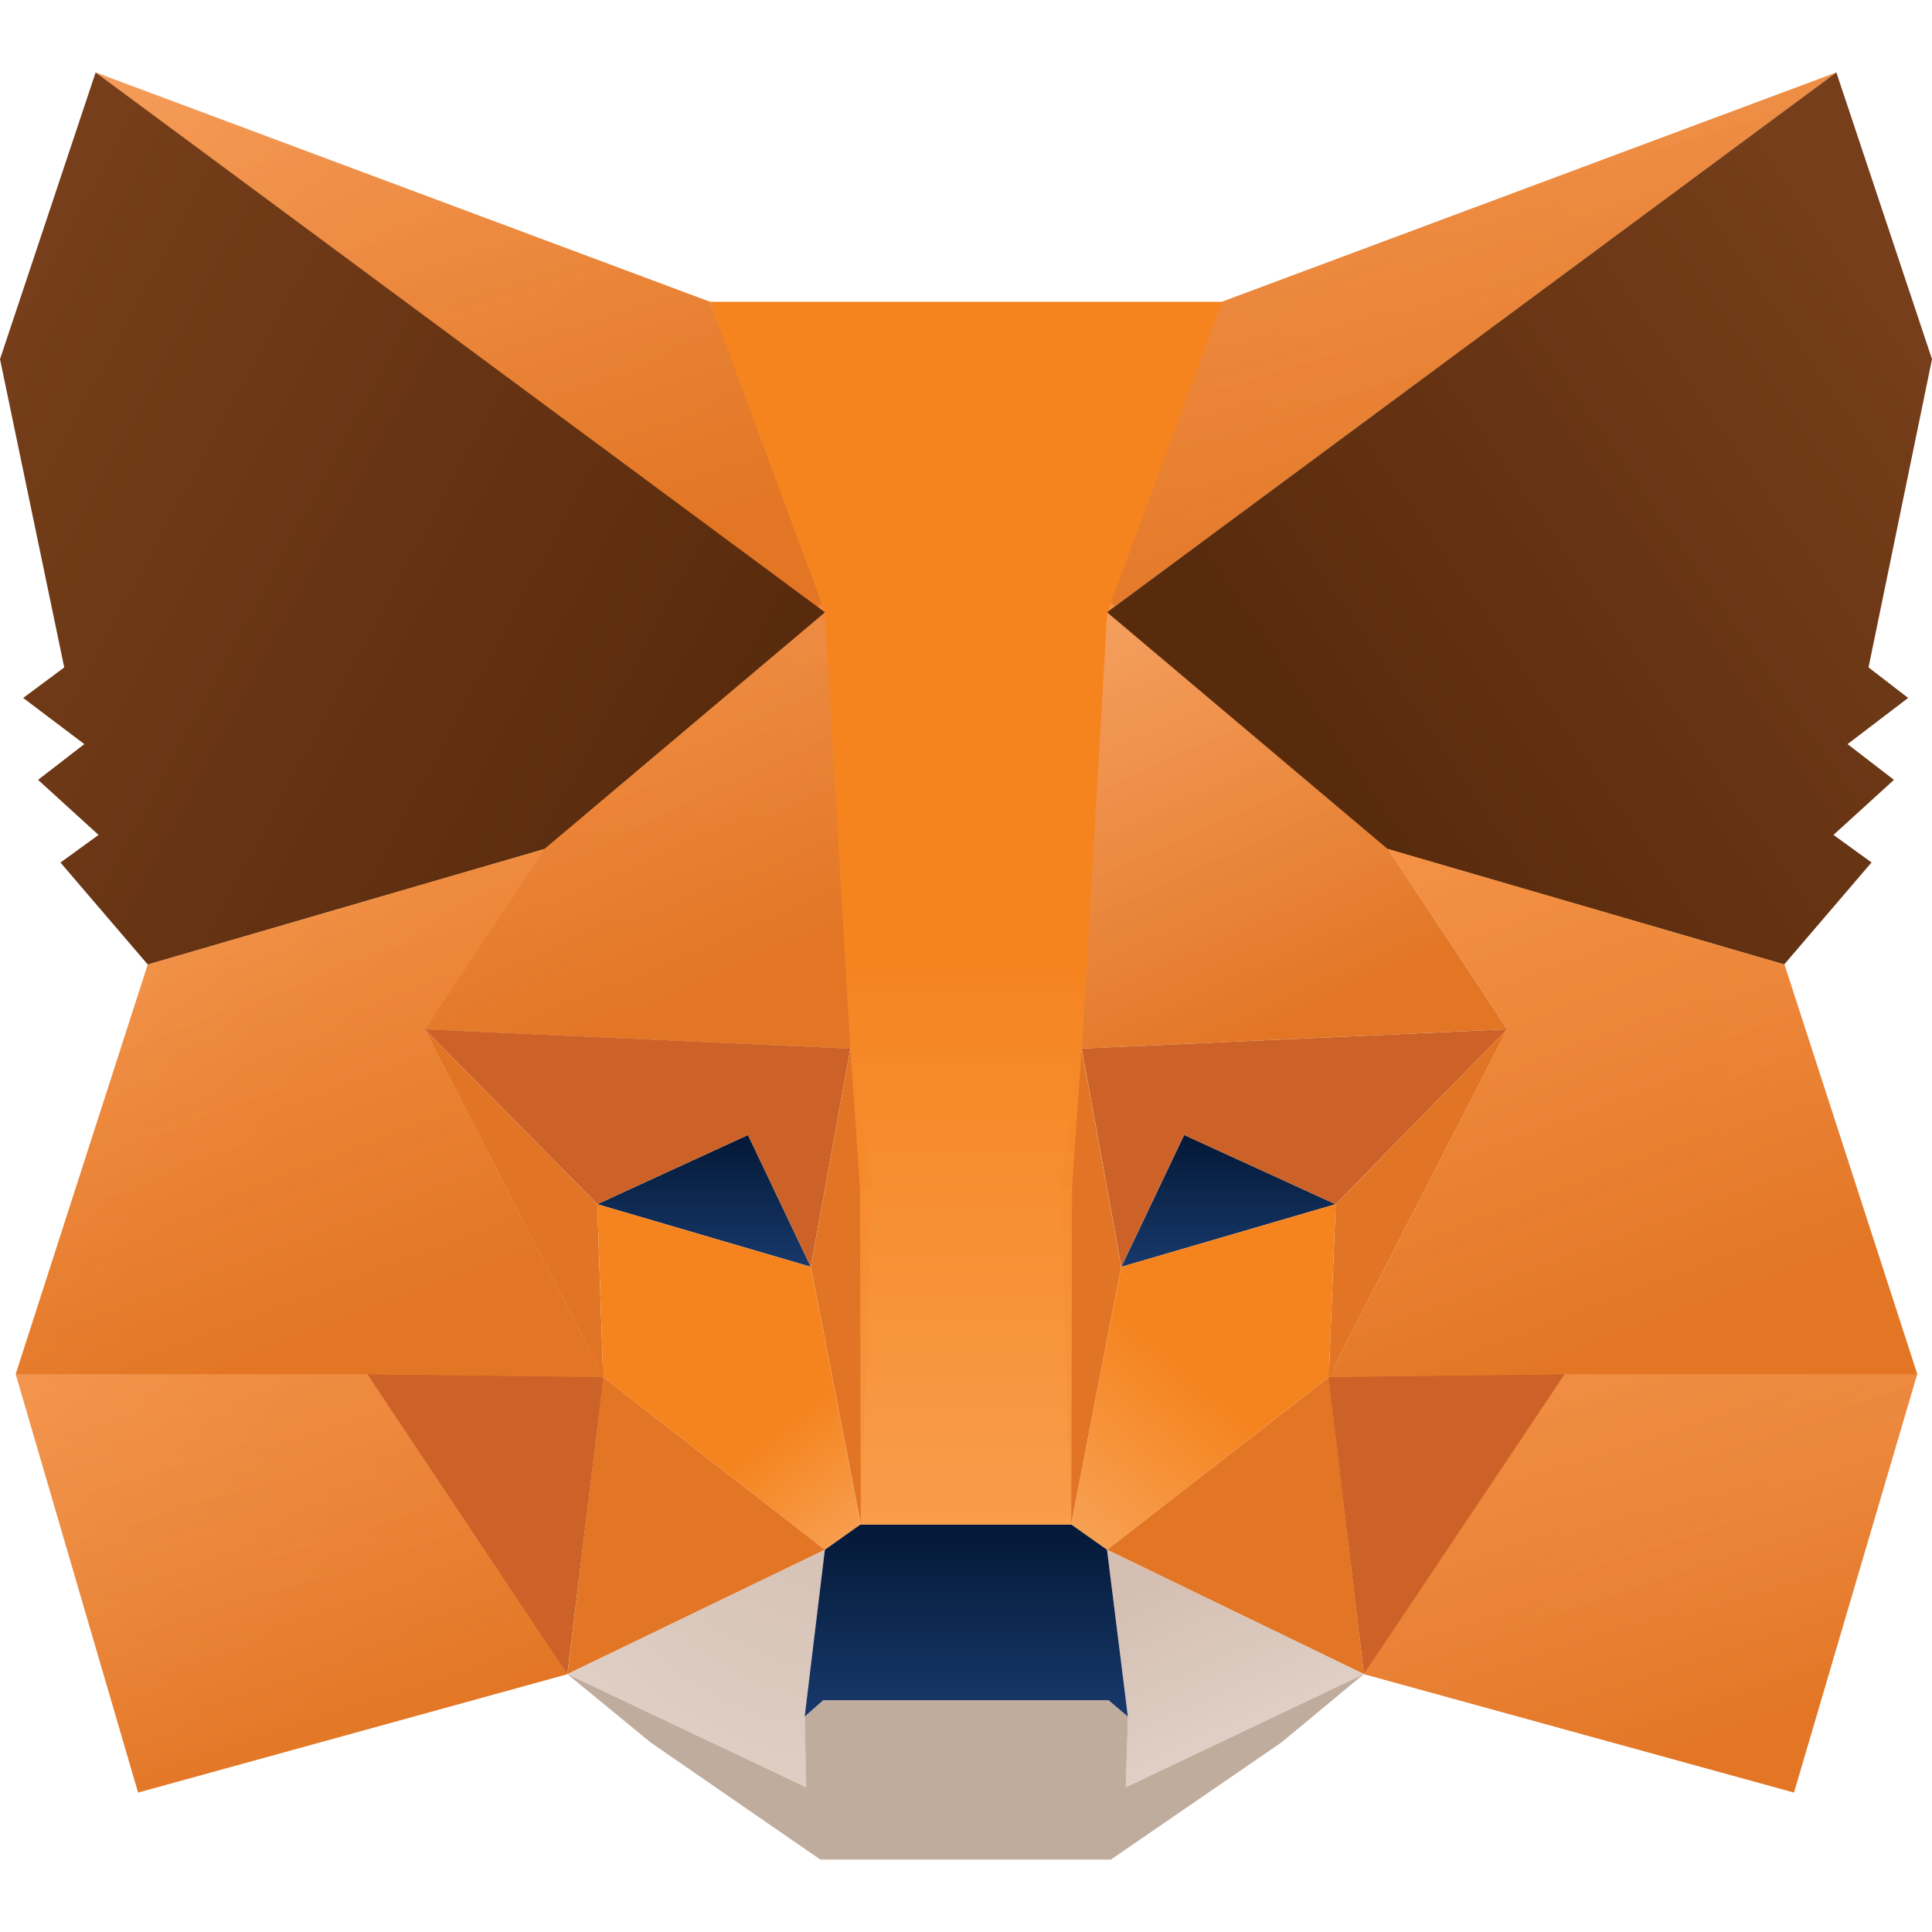
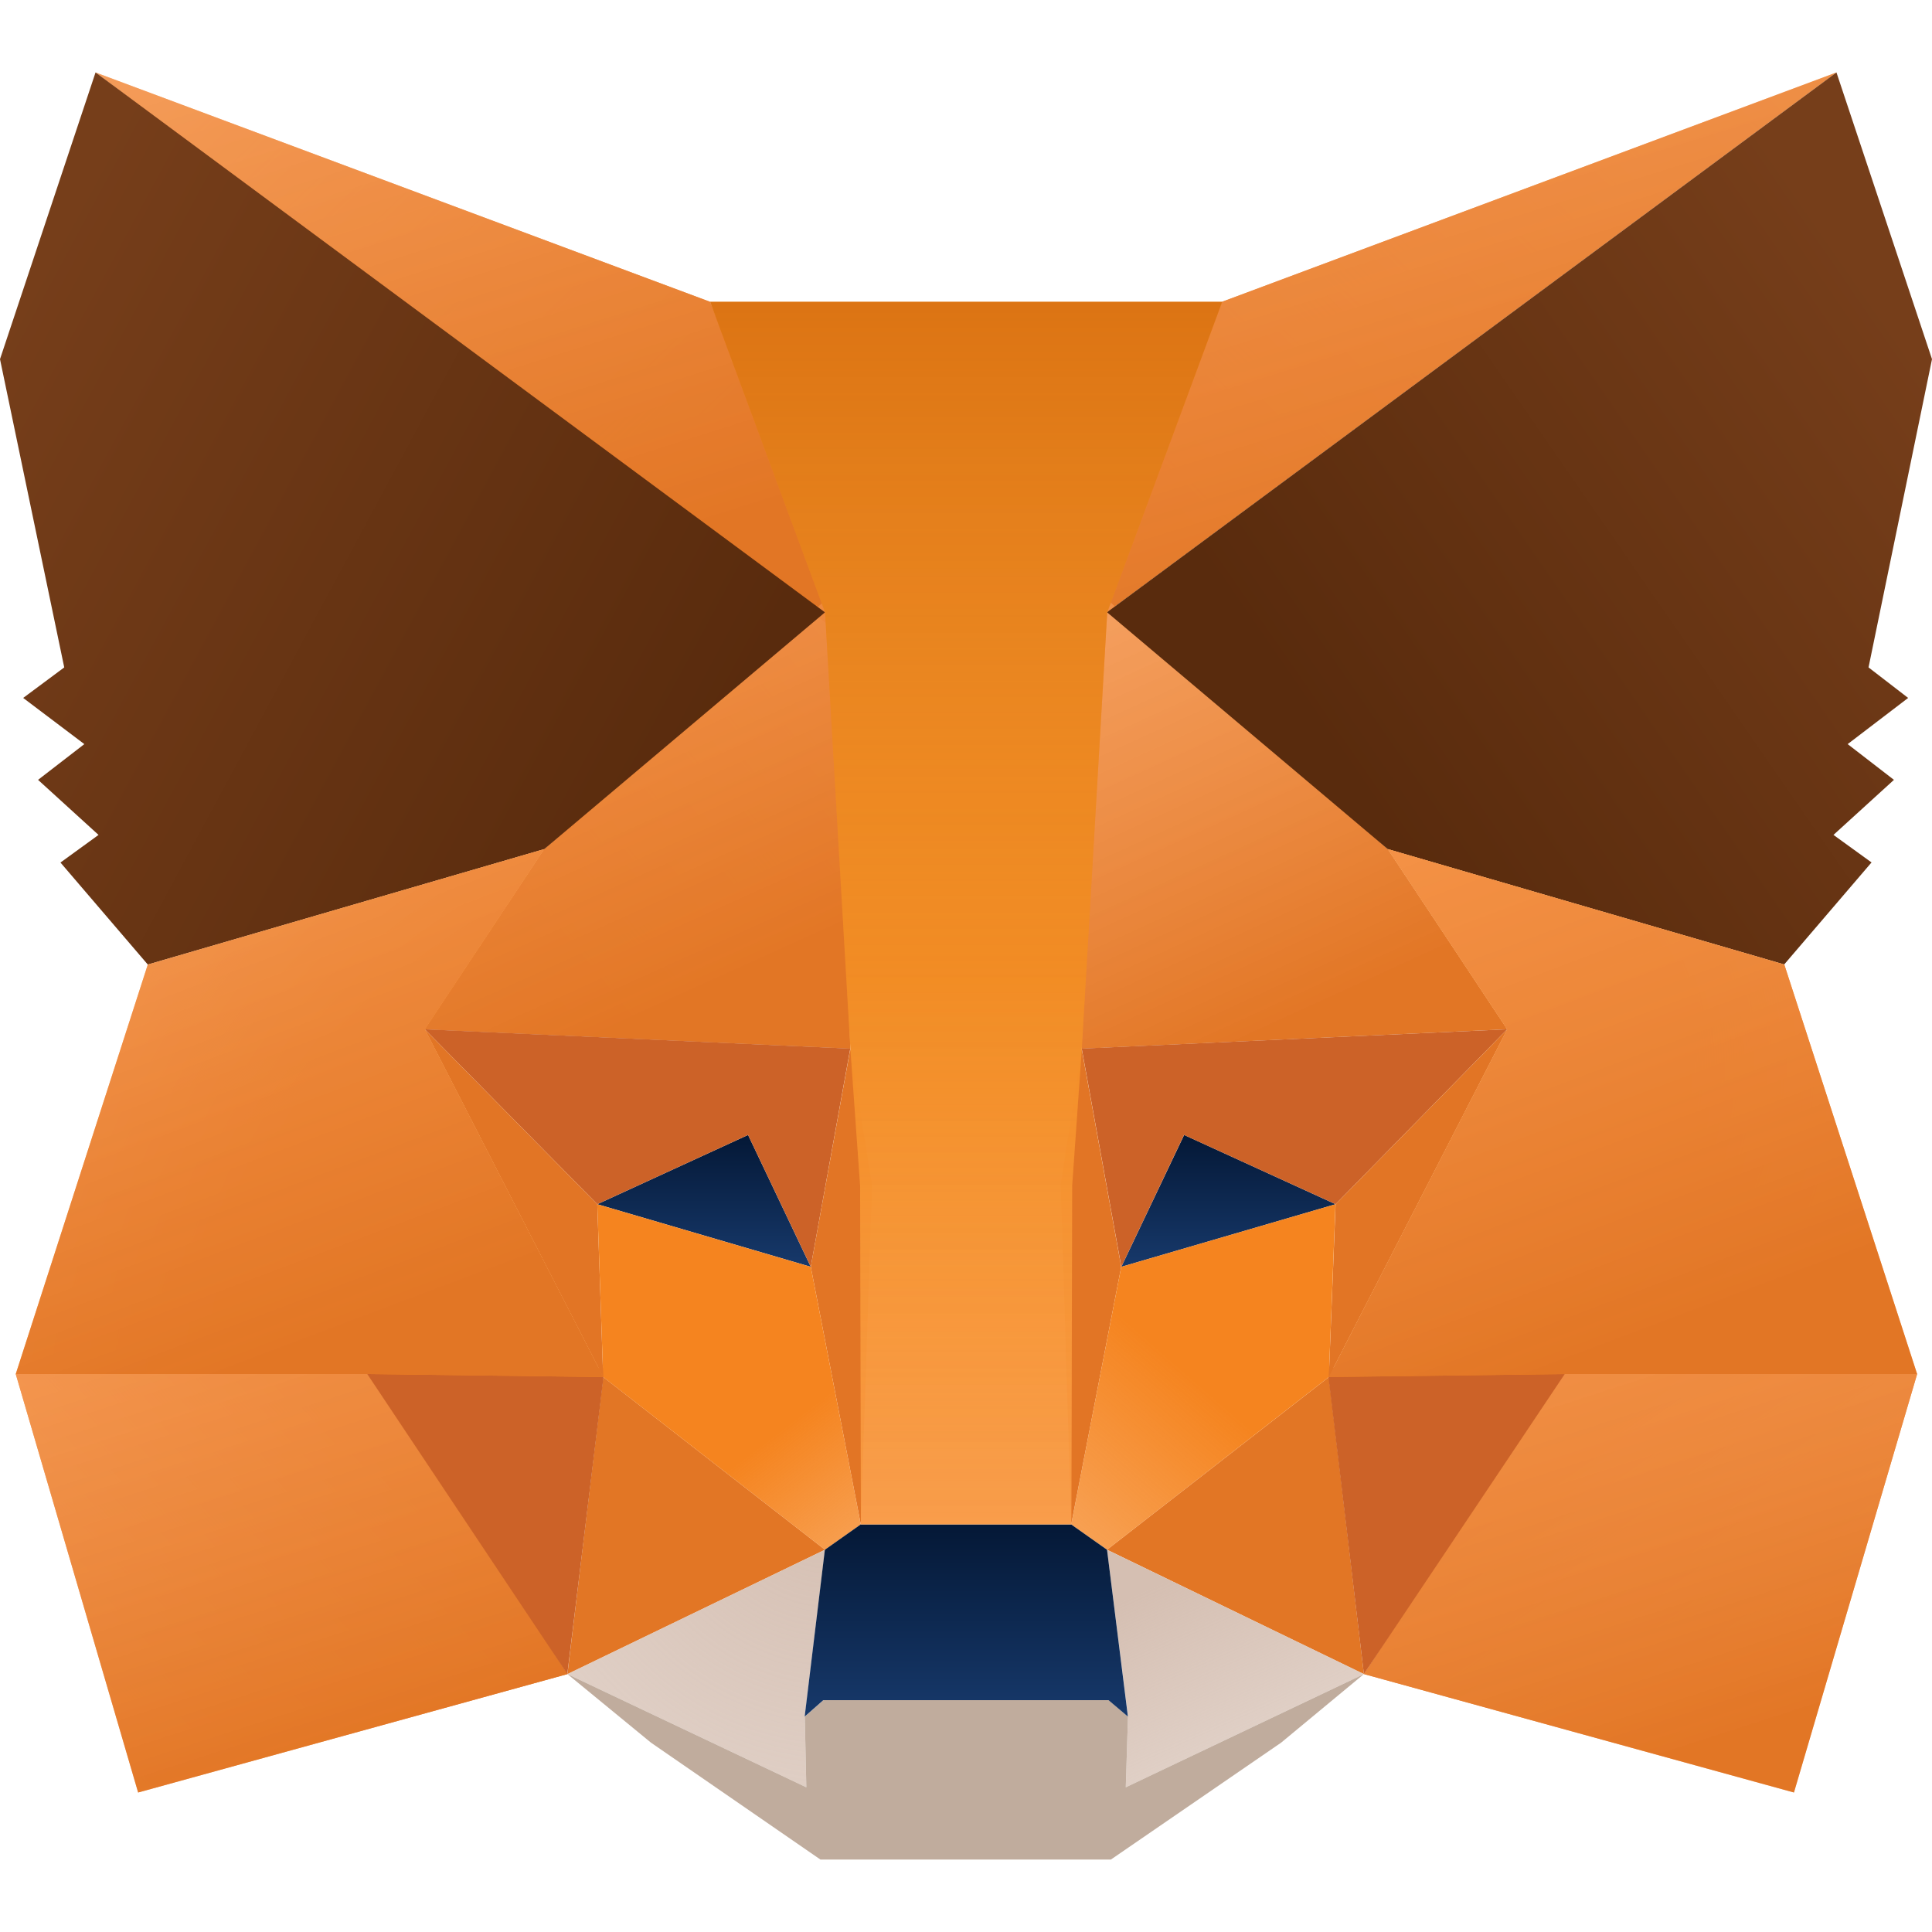
- <svg xmlns="http://www.w3.org/2000/svg" width="20" height="20" fill="none">
-   <path d="M19.011.75l-7.813 5.781 1.453-3.407L19.011.75z" fill="url(#prefix__paint0_linear_9993_54109)" />
-   <path d="M19.011.75l-7.813 5.781 1.453-3.407L19.011.75z" fill="url(#prefix__paint1_linear_9993_54109)" />
-   <path d="M.99.75l7.743 5.835-1.383-3.46L.99.75z" fill="url(#prefix__paint2_linear_9993_54109)" />
-   <path d="M.99.75l7.743 5.835-1.383-3.46L.99.75z" fill="url(#prefix__paint3_linear_9993_54109)" />
-   <path d="M16.198 14.155L14.12 17.33l4.451 1.226 1.275-4.332-3.648-.07z" fill="url(#prefix__paint4_linear_9993_54109)" />
-   <path d="M16.198 14.155L14.12 17.33l4.451 1.226 1.275-4.332-3.648-.07z" fill="url(#prefix__paint5_linear_9993_54109)" />
-   <path d="M.163 14.224l1.267 4.332 4.444-1.226-2.071-3.175-3.64.069z" fill="url(#prefix__paint6_linear_9993_54109)" />
-   <path d="M.163 14.224l1.267 4.332 4.444-1.226-2.071-3.175-3.64.069z" fill="url(#prefix__paint7_linear_9993_54109)" />
-   <path d="M5.634 8.79l-1.237 1.865 4.405.2-.146-4.74L5.634 8.79z" fill="url(#prefix__paint8_linear_9993_54109)" />
-   <path d="M5.634 8.79l-1.237 1.865 4.405.2-.146-4.74L5.634 8.79z" fill="url(#prefix__paint9_linear_9993_54109)" />
-   <path d="M14.367 8.79L11.299 6.06l-.1 4.795 4.404-.2-1.236-1.866z" fill="url(#prefix__paint10_linear_9993_54109)" />
-   <path d="M5.874 17.33l2.666-1.287-2.295-1.788-.371 3.075zM11.46 16.043l2.659 1.287-.363-3.075-2.296 1.788z" fill="#E27625" />
-   <path d="M14.119 17.33l-2.659-1.287.217 1.727-.023.732 2.465-1.172z" fill="url(#prefix__paint11_linear_9993_54109)" />
-   <path d="M5.874 17.33l2.473 1.172-.016-.732.209-1.727-2.666 1.287z" fill="url(#prefix__paint12_radial_9993_54109)" />
-   <path d="M8.393 13.114l-2.21-.648 1.56-.717.65 1.365z" fill="url(#prefix__paint13_linear_9993_54109)" />
-   <path d="M11.608 13.114l.65-1.365 1.568.717-2.218.648z" fill="url(#prefix__paint14_linear_9993_54109)" />
-   <path d="M5.873 17.33l.387-3.175-2.458.069 2.071 3.106zM13.74 14.155l.379 3.175 2.079-3.106-2.458-.07zM15.603 10.655l-4.405.2.41 2.259.649-1.365 1.569.717 1.777-1.811zM6.183 12.466l1.56-.717.65 1.365.41-2.259-4.406-.2 1.786 1.811z" fill="#CC6228" />
-   <path d="M4.397 10.655l1.847 3.6-.061-1.789-1.786-1.811zM13.826 12.466l-.07 1.789 1.847-3.6-1.777 1.811zM8.803 10.855l-.41 2.259.518 2.667.116-3.515-.224-1.41zM11.197 10.855l-.216 1.403.108 3.523.518-2.667-.41-2.259z" fill="#E27525" />
-   <path d="M11.607 13.114l-.518 2.667.371.262 2.296-1.788.07-1.789-2.219.648z" fill="url(#prefix__paint15_linear_9993_54109)" />
-   <path d="M6.183 12.466l.061 1.789 2.296 1.788.37-.262-.517-2.667-2.21-.648z" fill="url(#prefix__paint16_linear_9993_54109)" />
-   <path d="M11.654 18.502l.023-.732-.2-.17H8.523l-.193.17.016.732-2.473-1.172.865.71 1.754 1.21H11.5l1.762-1.21.857-.71-2.465 1.172z" fill="#C0AC9D" />
-   <path d="M11.46 16.043l-.371-.262h-2.18l-.37.262-.209 1.727.193-.17h2.952l.201.17-.216-1.727z" fill="url(#prefix__paint17_linear_9993_54109)" />
-   <path d="M19.343 6.909L20 3.718 19.01.75l-7.55 5.588 2.906 2.452 4.104 1.194.904-1.056-.394-.285.626-.57-.48-.37.627-.478-.41-.316z" fill="url(#prefix__paint18_linear_9993_54109)" />
-   <path d="M0 3.718l.665 3.191-.425.316.633.478-.479.37.626.57-.394.286.904 1.056L5.634 8.79 8.54 6.339.99.75 0 3.718z" fill="url(#prefix__paint19_linear_9993_54109)" />
-   <path d="M18.47 9.985L14.368 8.79l1.236 1.865-1.847 3.6 2.442-.03h3.648l-1.375-4.24z" fill="url(#prefix__paint20_radial_9993_54109)" />
-   <path d="M18.47 9.985L14.368 8.79l1.236 1.865-1.847 3.6 2.442-.03h3.648l-1.375-4.24z" fill="url(#prefix__paint21_linear_9993_54109)" />
-   <path d="M5.634 8.79L1.53 9.985l-1.367 4.24h3.64l2.442.03-1.847-3.6L5.634 8.79z" fill="url(#prefix__paint22_radial_9993_54109)" />
-   <path d="M5.634 8.79L1.53 9.985l-1.367 4.24h3.64l2.442.03-1.847-3.6L5.634 8.79z" fill="url(#prefix__paint23_linear_9993_54109)" />
-   <path d="M11.2 10.856l.262-4.517 1.19-3.215H7.351L8.54 6.34l.262 4.517.1 1.418.009 3.507h2.179l.008-3.507.1-1.418z" fill="url(#prefix__paint24_linear_9993_54109)" />
+ <svg xmlns="http://www.w3.org/2000/svg" width="20" height="20" viewBox="0 0 20 20" fill="none">
+   <path d="M19.011 0.75L11.198 6.531L12.651 3.124L19.011 0.75Z" fill="url(#paint0_linear_9993_54108)" />
+   <path d="M19.011 0.75L11.198 6.531L12.651 3.124L19.011 0.75Z" fill="url(#paint1_linear_9993_54108)" />
+   <path d="M0.989 0.75L8.733 6.585L7.35 3.124L0.989 0.75Z" fill="url(#paint2_linear_9993_54108)" />
+   <path d="M0.989 0.75L8.733 6.585L7.35 3.124L0.989 0.75Z" fill="url(#paint3_linear_9993_54108)" />
+   <path d="M16.198 14.155L14.12 17.33L18.571 18.556L19.846 14.224L16.198 14.155Z" fill="url(#paint4_linear_9993_54108)" />
+   <path d="M16.198 14.155L14.12 17.33L18.571 18.556L19.846 14.224L16.198 14.155Z" fill="url(#paint5_linear_9993_54108)" />
+   <path d="M0.163 14.224L1.43 18.556L5.874 17.33L3.803 14.155L0.163 14.224Z" fill="url(#paint6_linear_9993_54108)" />
+   <path d="M0.163 14.224L1.43 18.556L5.874 17.33L3.803 14.155L0.163 14.224Z" fill="url(#paint7_linear_9993_54108)" />
+   <path d="M5.634 8.79L4.397 10.655L8.802 10.855L8.656 6.115L5.634 8.79Z" fill="url(#paint8_linear_9993_54108)" />
+   <path d="M5.634 8.79L4.397 10.655L8.802 10.855L8.656 6.115L5.634 8.79Z" fill="url(#paint9_linear_9993_54108)" />
+   <path d="M14.367 8.79L11.299 6.061L11.198 10.856L15.603 10.655L14.367 8.79Z" fill="url(#paint10_linear_9993_54108)" />
+   <path d="M5.874 17.33L8.54 16.043L6.245 14.255L5.874 17.33Z" fill="#E27625" />
+   <path d="M11.46 16.043L14.119 17.33L13.756 14.255L11.46 16.043Z" fill="#E27625" />
+   <path d="M14.119 17.33L11.46 16.043L11.677 17.77L11.654 18.502L14.119 17.33Z" fill="url(#paint11_linear_9993_54108)" />
+   <path d="M5.874 17.33L8.347 18.502L8.331 17.77L8.54 16.043L5.874 17.33Z" fill="url(#paint12_radial_9993_54108)" />
+   <path d="M8.393 13.114L6.183 12.466L7.744 11.749L8.393 13.114Z" fill="url(#paint13_linear_9993_54108)" />
+   <path d="M11.608 13.114L12.258 11.749L13.826 12.466L11.608 13.114Z" fill="url(#paint14_linear_9993_54108)" />
+   <path d="M5.873 17.33L6.26 14.155L3.802 14.224L5.873 17.33Z" fill="#CC6228" />
+   <path d="M13.74 14.155L14.119 17.33L16.198 14.224L13.74 14.155Z" fill="#CC6228" />
+   <path d="M15.603 10.655L11.198 10.855L11.608 13.114L12.257 11.749L13.826 12.466L15.603 10.655Z" fill="#CC6228" />
+   <path d="M6.183 12.466L7.744 11.749L8.393 13.114L8.802 10.855L4.397 10.655L6.183 12.466Z" fill="#CC6228" />
+   <path d="M4.397 10.655L6.244 14.255L6.183 12.466L4.397 10.655Z" fill="#E27525" />
+   <path d="M13.826 12.466L13.756 14.255L15.603 10.655L13.826 12.466Z" fill="#E27525" />
+   <path d="M8.803 10.855L8.393 13.114L8.911 15.781L9.027 12.266L8.803 10.855Z" fill="#E27525" />
+   <path d="M11.197 10.855L10.981 12.258L11.089 15.781L11.607 13.114L11.197 10.855Z" fill="#E27525" />
+   <path d="M11.607 13.114L11.089 15.781L11.46 16.043L13.756 14.255L13.825 12.466L11.607 13.114Z" fill="url(#paint15_linear_9993_54108)" />
+   <path d="M6.183 12.466L6.244 14.255L8.54 16.043L8.911 15.781L8.393 13.114L6.183 12.466Z" fill="url(#paint16_linear_9993_54108)" />
+   <path d="M11.654 18.502L11.677 17.77L11.476 17.6L8.524 17.6L8.331 17.77L8.347 18.502L5.874 17.33L6.739 18.04L8.493 19.25L11.5 19.25L13.262 18.04L14.119 17.33L11.654 18.502Z" fill="#C0AC9D" />
+   <path d="M11.46 16.043L11.089 15.781L8.91 15.781L8.539 16.043L8.33 17.77L8.523 17.6L11.475 17.6L11.676 17.77L11.46 16.043Z" fill="url(#paint17_linear_9993_54108)" />
+   <path d="M19.343 6.909L20 3.718L19.011 0.75L11.46 6.338L14.366 8.79L18.47 9.984L19.374 8.928L18.98 8.643L19.606 8.073L19.127 7.703L19.753 7.225L19.343 6.909Z" fill="url(#paint18_linear_9993_54108)" />
+   <path d="M-9.57447e-10 3.718L0.665 6.909L0.24 7.225L0.873 7.703L0.394 8.073L1.02 8.643L0.626 8.929L1.53 9.985L5.634 8.79L8.54 6.339L0.989 0.75L-9.57447e-10 3.718Z" fill="url(#paint19_linear_9993_54108)" />
+   <path d="M18.471 9.985L14.367 8.79L15.603 10.655L13.756 14.255L16.198 14.224L19.846 14.224L18.471 9.985Z" fill="url(#paint20_radial_9993_54108)" />
+   <path d="M18.471 9.985L14.367 8.79L15.603 10.655L13.756 14.255L16.198 14.224L19.846 14.224L18.471 9.985Z" fill="url(#paint21_linear_9993_54108)" />
+   <path d="M5.634 8.79L1.53 9.985L0.163 14.224L3.803 14.224L6.245 14.255L4.398 10.655L5.634 8.79Z" fill="url(#paint22_radial_9993_54108)" />
+   <path d="M5.634 8.79L1.53 9.985L0.163 14.224L3.803 14.224L6.245 14.255L4.398 10.655L5.634 8.79Z" fill="url(#paint23_linear_9993_54108)" />
+   <path d="M11.199 10.856L11.462 6.339L12.652 3.124L7.351 3.124L8.541 6.339L8.803 10.856L8.904 12.274L8.912 15.781L11.091 15.781L11.099 12.274L11.199 10.856Z" fill="url(#paint24_linear_9993_54108)" />
+   <path d="M11.199 10.856L11.462 6.339L12.652 3.124L7.351 3.124L8.541 6.339L8.803 10.856L8.904 12.274L8.912 15.781L11.091 15.781L11.099 12.274L11.199 10.856Z" fill="url(#paint25_linear_9993_54108)" fill-opacity="0.6" />
  <defs>
-     <linearGradient id="prefix__paint0_linear_9993_54109" x1="12.175" y1="6.126" x2="22.215" y2="-4.073" gradientUnits="userSpaceOnUse">
+     <linearGradient id="paint0_linear_9993_54108" x1="12.175" y1="6.126" x2="22.215" y2="-4.073" gradientUnits="userSpaceOnUse">
      <stop stop-color="#E17726" />
      <stop offset="1" stop-color="#E17726" stop-opacity="0" />
    </linearGradient>
-     <linearGradient id="prefix__paint1_linear_9993_54109" x1="15.174" y1="6.167" x2="12.531" y2="-2.345" gradientUnits="userSpaceOnUse">
+     <linearGradient id="paint1_linear_9993_54108" x1="15.174" y1="6.167" x2="12.531" y2="-2.345" gradientUnits="userSpaceOnUse">
      <stop stop-color="#E27625" />
-       <stop offset="1" stop-color="#FCA15C" stop-opacity=".83" />
+       <stop offset="1" stop-color="#FCA15C" stop-opacity="0.83" />
    </linearGradient>
-     <linearGradient id="prefix__paint2_linear_9993_54109" x1="9.488" y1="6.6" x2="-.395" y2="-3.756" gradientUnits="userSpaceOnUse">
+     <linearGradient id="paint2_linear_9993_54108" x1="9.488" y1="6.6" x2="-0.395" y2="-3.756" gradientUnits="userSpaceOnUse">
      <stop stop-color="#E27625" />
      <stop offset="1" stop-color="#E27625" stop-opacity="0" />
    </linearGradient>
-     <linearGradient id="prefix__paint3_linear_9993_54109" x1="4.93" y1="6.217" x2="2.222" y2="-2.346" gradientUnits="userSpaceOnUse">
+     <linearGradient id="paint3_linear_9993_54108" x1="4.93" y1="6.217" x2="2.222" y2="-2.346" gradientUnits="userSpaceOnUse">
      <stop stop-color="#E27625" />
-       <stop offset="1" stop-color="#FCA15C" stop-opacity=".83" />
+       <stop offset="1" stop-color="#FCA15C" stop-opacity="0.83" />
    </linearGradient>
-     <linearGradient id="prefix__paint4_linear_9993_54109" x1="13.124" y1="14.19" x2="18.739" y2="22.195" gradientUnits="userSpaceOnUse">
-       <stop offset=".256" stop-color="#E27625" />
+     <linearGradient id="paint4_linear_9993_54108" x1="13.124" y1="14.19" x2="18.739" y2="22.195" gradientUnits="userSpaceOnUse">
+       <stop offset="0.256" stop-color="#E27625" />
      <stop offset="1" stop-color="#E27625" stop-opacity="0" />
    </linearGradient>
-     <linearGradient id="prefix__paint5_linear_9993_54109" x1="17.034" y1="18.279" x2="14.958" y2="11.843" gradientUnits="userSpaceOnUse">
+     <linearGradient id="paint5_linear_9993_54108" x1="17.034" y1="18.279" x2="14.958" y2="11.843" gradientUnits="userSpaceOnUse">
      <stop stop-color="#E27625" />
-       <stop offset="1" stop-color="#FCA15C" stop-opacity=".83" />
+       <stop offset="1" stop-color="#FCA15C" stop-opacity="0.83" />
    </linearGradient>
-     <linearGradient id="prefix__paint6_linear_9993_54109" x1="6.325" y1="14.19" x2="-.949" y2="20.831" gradientUnits="userSpaceOnUse">
-       <stop offset=".247" stop-color="#E27625" />
+     <linearGradient id="paint6_linear_9993_54108" x1="6.325" y1="14.19" x2="-0.949" y2="20.831" gradientUnits="userSpaceOnUse">
+       <stop offset="0.247" stop-color="#E27625" />
      <stop offset="1" stop-color="#E27625" stop-opacity="0" />
    </linearGradient>
-     <linearGradient id="prefix__paint7_linear_9993_54109" x1="3.069" y1="18.279" x2=".989" y2="11.846" gradientUnits="userSpaceOnUse">
+     <linearGradient id="paint7_linear_9993_54108" x1="3.069" y1="18.279" x2="0.989" y2="11.846" gradientUnits="userSpaceOnUse">
      <stop stop-color="#E27625" />
-       <stop offset="1" stop-color="#FCA15C" stop-opacity=".83" />
+       <stop offset="1" stop-color="#FCA15C" stop-opacity="0.83" />
    </linearGradient>
-     <linearGradient id="prefix__paint8_linear_9993_54109" x1="5.218" y1="10.079" x2="13.677" y2="3.122" gradientUnits="userSpaceOnUse">
+     <linearGradient id="paint8_linear_9993_54108" x1="5.218" y1="10.079" x2="13.677" y2="3.122" gradientUnits="userSpaceOnUse">
      <stop stop-color="#E27625" />
      <stop offset="1" stop-color="#E27625" stop-opacity="0" />
    </linearGradient>
-     <linearGradient id="prefix__paint9_linear_9993_54109" x1="6.639" y1="10.557" x2="3.768" y2="4.201" gradientUnits="userSpaceOnUse">
+     <linearGradient id="paint9_linear_9993_54108" x1="6.639" y1="10.557" x2="3.768" y2="4.201" gradientUnits="userSpaceOnUse">
      <stop stop-color="#E27625" />
-       <stop offset="1" stop-color="#FCA15C" stop-opacity=".83" />
+       <stop offset="1" stop-color="#FCA15C" stop-opacity="0.83" />
    </linearGradient>
-     <linearGradient id="prefix__paint10_linear_9993_54109" x1="13.44" y1="10.553" x2="10.515" y2="4.15" gradientUnits="userSpaceOnUse">
+     <linearGradient id="paint10_linear_9993_54108" x1="13.44" y1="10.553" x2="10.515" y2="4.15" gradientUnits="userSpaceOnUse">
      <stop stop-color="#E27625" />
-       <stop offset="1" stop-color="#FCA15C" stop-opacity=".83" />
+       <stop offset="1" stop-color="#FCA15C" stop-opacity="0.83" />
    </linearGradient>
-     <linearGradient id="prefix__paint11_linear_9993_54109" x1="12.79" y1="16.043" x2="15.652" y2="22.446" gradientUnits="userSpaceOnUse">
+     <linearGradient id="paint11_linear_9993_54108" x1="12.79" y1="16.043" x2="15.652" y2="22.446" gradientUnits="userSpaceOnUse">
      <stop stop-color="#D5BFB2" />
      <stop offset="1" stop-color="#D5BFB2" stop-opacity="0" />
    </linearGradient>
-     <linearGradient id="prefix__paint13_linear_9993_54109" x1="7.288" y1="11.749" x2="7.288" y2="13.114" gradientUnits="userSpaceOnUse">
+     <radialGradient id="paint12_radial_9993_54108" cx="0" cy="0" r="1" gradientUnits="userSpaceOnUse" gradientTransform="translate(8.5112 15.509) rotate(116.98) scale(12.5928 13.6543)">
+       <stop stop-color="#D5BFB2" />
+       <stop offset="1" stop-color="#D5BFB2" stop-opacity="0" />
+     </radialGradient>
+     <linearGradient id="paint13_linear_9993_54108" x1="7.288" y1="11.749" x2="7.288" y2="13.114" gradientUnits="userSpaceOnUse">
      <stop stop-color="#041836" />
      <stop offset="1" stop-color="#17396B" />
    </linearGradient>
-     <linearGradient id="prefix__paint14_linear_9993_54109" x1="12.717" y1="11.749" x2="12.717" y2="13.114" gradientUnits="userSpaceOnUse">
+     <linearGradient id="paint14_linear_9993_54108" x1="12.717" y1="11.749" x2="12.717" y2="13.114" gradientUnits="userSpaceOnUse">
      <stop stop-color="#041836" />
      <stop offset="1" stop-color="#17396B" />
    </linearGradient>
-     <linearGradient id="prefix__paint15_linear_9993_54109" x1="13.518" y1="12.451" x2="6.482" y2="20.515" gradientUnits="userSpaceOnUse">
-       <stop offset=".2" stop-color="#F5841F" />
+     <linearGradient id="paint15_linear_9993_54108" x1="13.518" y1="12.451" x2="6.482" y2="20.515" gradientUnits="userSpaceOnUse">
+       <stop offset="0.2" stop-color="#F5841F" />
      <stop offset="1" stop-color="#F5841F" stop-opacity="0" />
    </linearGradient>
-     <linearGradient id="prefix__paint16_linear_9993_54109" x1="6.167" y1="12.451" x2="11.78" y2="19.803" gradientUnits="userSpaceOnUse">
-       <stop offset=".328" stop-color="#F5841F" />
+     <linearGradient id="paint16_linear_9993_54108" x1="6.167" y1="12.451" x2="11.78" y2="19.803" gradientUnits="userSpaceOnUse">
+       <stop offset="0.328" stop-color="#F5841F" />
      <stop offset="1" stop-color="#F5841F" stop-opacity="0" />
    </linearGradient>
-     <linearGradient id="prefix__paint17_linear_9993_54109" x1="10.003" y1="15.781" x2="10.003" y2="17.77" gradientUnits="userSpaceOnUse">
+     <linearGradient id="paint17_linear_9993_54108" x1="10.003" y1="15.781" x2="10.003" y2="17.77" gradientUnits="userSpaceOnUse">
      <stop stop-color="#041836" />
      <stop offset="1" stop-color="#17396B" />
    </linearGradient>
-     <linearGradient id="prefix__paint18_linear_9993_54109" x1="13.924" y1="8.012" x2="19.971" y2="3.831" gradientUnits="userSpaceOnUse">
+     <linearGradient id="paint18_linear_9993_54108" x1="13.924" y1="8.012" x2="19.971" y2="3.831" gradientUnits="userSpaceOnUse">
      <stop stop-color="#592B0D" />
      <stop offset="1" stop-color="#763E1A" />
    </linearGradient>
-     <linearGradient id="prefix__paint19_linear_9993_54109" x1="7.942" y1="6.725" x2=".415" y2="2.673" gradientUnits="userSpaceOnUse">
+     <linearGradient id="paint19_linear_9993_54108" x1="7.942" y1="6.725" x2="0.415" y2="2.673" gradientUnits="userSpaceOnUse">
      <stop stop-color="#592B0D" />
      <stop offset="1" stop-color="#763E1A" />
    </linearGradient>
-     <linearGradient id="prefix__paint21_linear_9993_54109" x1="16.855" y1="13.911" x2="13.945" y2="6.184" gradientUnits="userSpaceOnUse">
-       <stop stop-color="#E27625" />
-       <stop offset="1" stop-color="#FCA15C" stop-opacity=".83" />
-     </linearGradient>
-     <linearGradient id="prefix__paint23_linear_9993_54109" x1="3.258" y1="13.911" x2=".345" y2="6.187" gradientUnits="userSpaceOnUse">
-       <stop stop-color="#E27625" />
-       <stop offset="1" stop-color="#FCA15C" stop-opacity=".83" />
-     </linearGradient>
-     <linearGradient id="prefix__paint24_linear_9993_54109" x1="9.962" y1="3.122" x2="9.962" y2="28.579" gradientUnits="userSpaceOnUse">
-       <stop offset=".268" stop-color="#F5841F" />
-       <stop offset="1" stop-color="#FFC796" stop-opacity=".89" />
-     </linearGradient>
-     <radialGradient id="prefix__paint12_radial_9993_54109" cx="0" cy="0" r="1" gradientUnits="userSpaceOnUse" gradientTransform="rotate(116.98 -.498 10.363) scale(12.5928 13.6543)">
-       <stop stop-color="#D5BFB2" />
-       <stop offset="1" stop-color="#D5BFB2" stop-opacity="0" />
-     </radialGradient>
-     <radialGradient id="prefix__paint20_radial_9993_54109" cx="0" cy="0" r="1" gradientUnits="userSpaceOnUse" gradientTransform="matrix(8.62568 1.78463 -1.9886 9.61153 15.17 11.19)">
-       <stop offset=".264" stop-color="#F5841F" />
+     <radialGradient id="paint20_radial_9993_54108" cx="0" cy="0" r="1" gradientUnits="userSpaceOnUse" gradientTransform="translate(15.1692 11.19) rotate(11.6894) scale(8.80836 9.81509)">
+       <stop offset="0.264" stop-color="#F5841F" />
      <stop offset="1" stop-color="#F5841F" stop-opacity="0" />
    </radialGradient>
-     <radialGradient id="prefix__paint22_radial_9993_54109" cx="0" cy="0" r="1" gradientUnits="userSpaceOnUse" gradientTransform="matrix(-14.62585 -5.37605 5.98288 -16.27676 6.878 14.19)">
-       <stop offset=".3" stop-color="#F5841F" />
-       <stop offset=".567" stop-color="#F5841F" stop-opacity="0" />
+     <linearGradient id="paint21_linear_9993_54108" x1="16.855" y1="13.911" x2="13.945" y2="6.184" gradientUnits="userSpaceOnUse">
+       <stop stop-color="#E27625" />
+       <stop offset="1" stop-color="#FCA15C" stop-opacity="0.83" />
+     </linearGradient>
+     <radialGradient id="paint22_radial_9993_54108" cx="0" cy="0" r="1" gradientUnits="userSpaceOnUse" gradientTransform="translate(6.87796 14.1902) rotate(-159.818) scale(15.5826 17.3415)">
+       <stop offset="0.3" stop-color="#F5841F" />
+       <stop offset="0.567" stop-color="#F5841F" stop-opacity="0" />
    </radialGradient>
+     <linearGradient id="paint23_linear_9993_54108" x1="3.258" y1="13.911" x2="0.345" y2="6.187" gradientUnits="userSpaceOnUse">
+       <stop stop-color="#E27625" />
+       <stop offset="1" stop-color="#FCA15C" stop-opacity="0.83" />
+     </linearGradient>
+     <linearGradient id="paint24_linear_9993_54108" x1="9.962" y1="3.122" x2="9.962" y2="28.579" gradientUnits="userSpaceOnUse">
+       <stop offset="0.268" stop-color="#F5841F" />
+       <stop offset="1" stop-color="#FFC796" stop-opacity="0.89" />
+     </linearGradient>
+     <linearGradient id="paint25_linear_9993_54108" x1="9.993" y1="15.781" x2="9.993" y2="3.117" gradientUnits="userSpaceOnUse">
+       <stop stop-color="#FFCF52" stop-opacity="0" />
+       <stop offset="1" stop-color="#CB690B" />
+     </linearGradient>
  </defs>
</svg>
